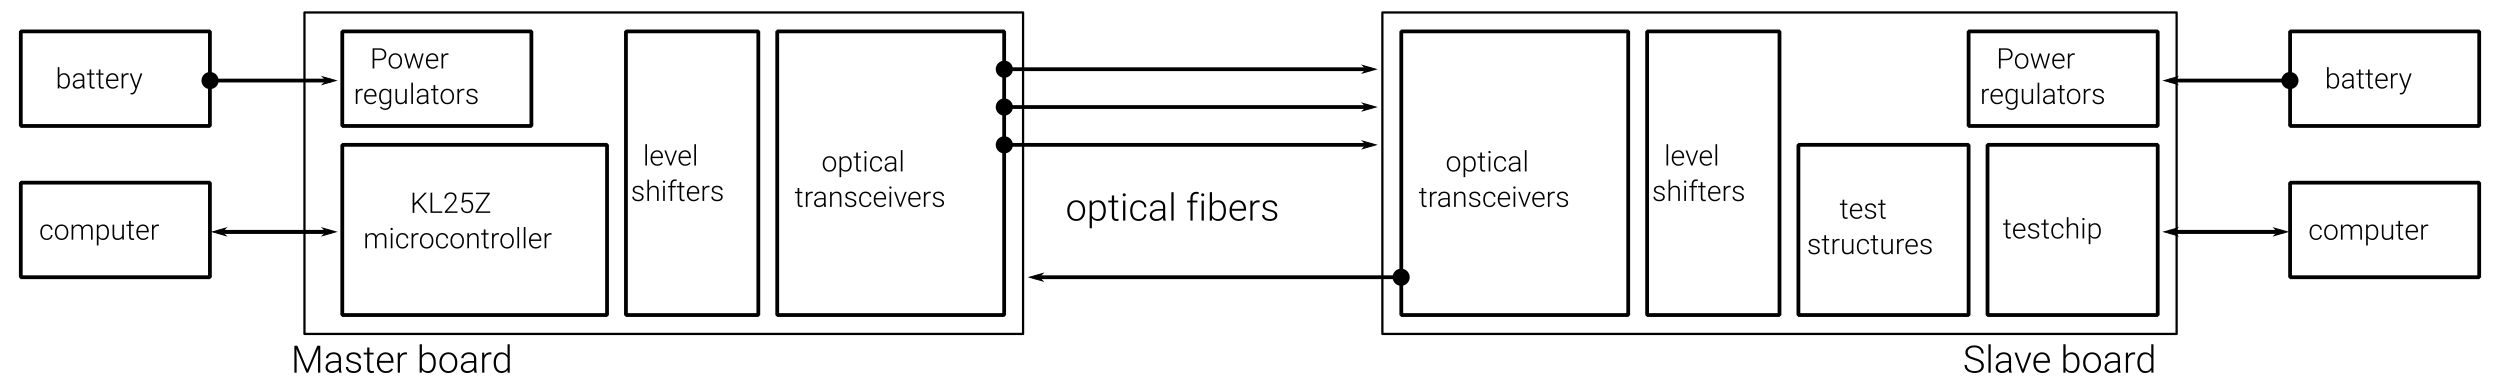
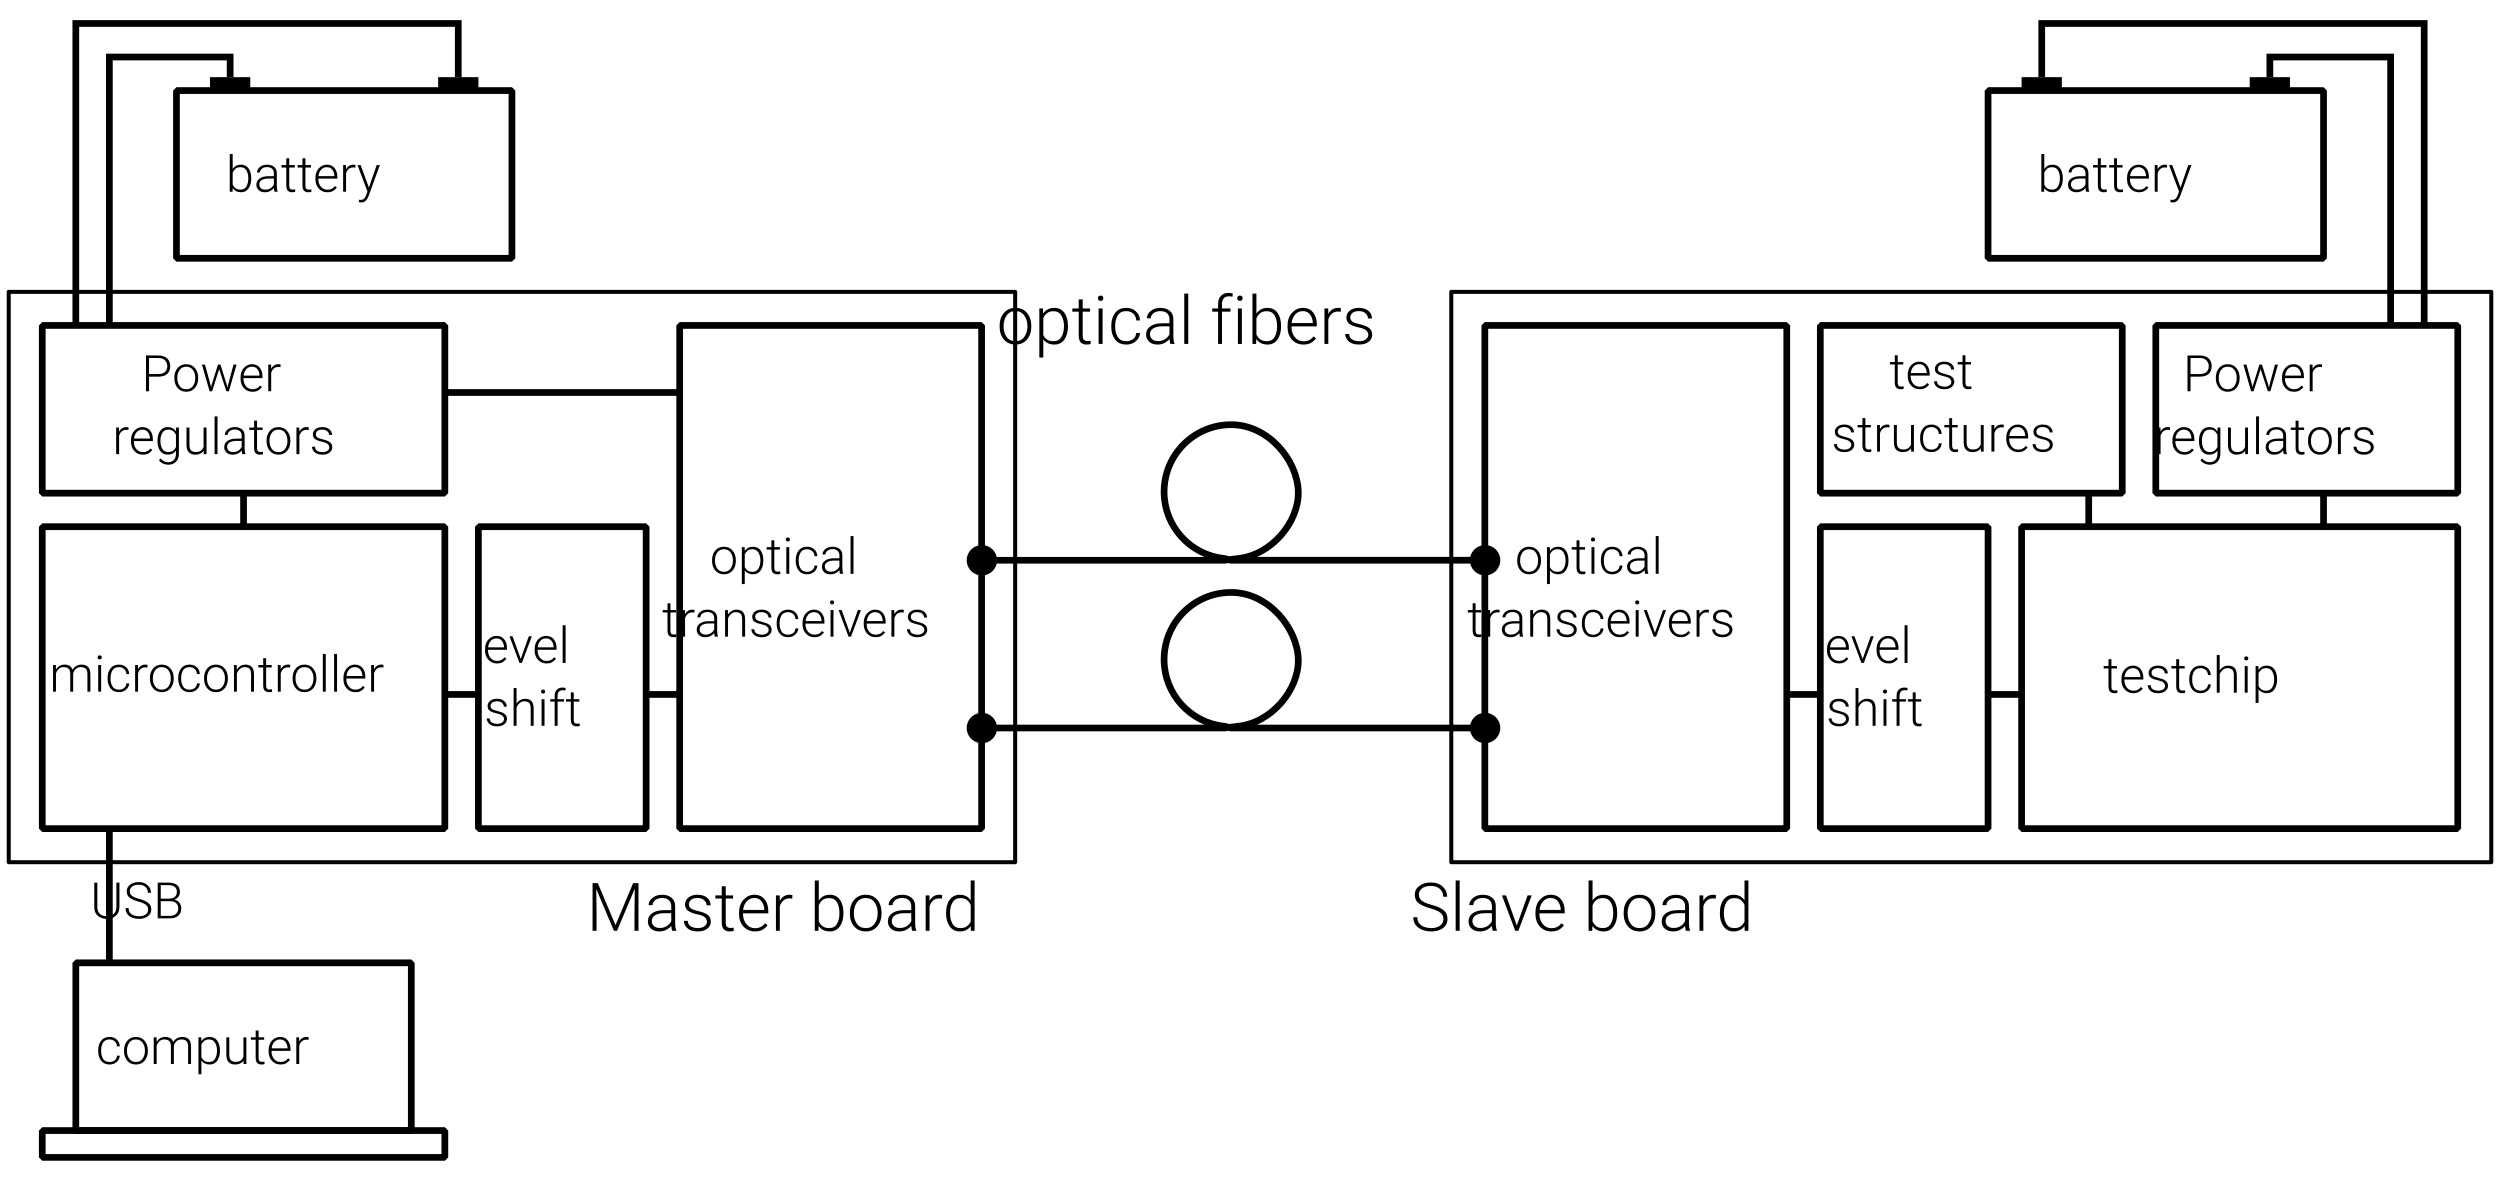
- <svg xmlns="http://www.w3.org/2000/svg" width="661" height="101.625" id="svg2" version="1.1">
+ <svg xmlns="http://www.w3.org/2000/svg" width="372.6" height="176" id="svg2" version="1.1">
  <defs id="defs4">
+     <marker orient="auto" refY="0" refX="0" id="TriangleInM" style="overflow:visible">
+       <path id="path5242" d="m 5.77,0 -8.65,5 0,-10 8.65,5 z" style="fill:#000000;fill-opacity:1;fill-rule:evenodd;stroke:#000000;stroke-width:1pt;stroke-opacity:1" transform="scale(-0.4,-0.4)" />
+     </marker>
+     <marker style="overflow:visible" id="marker4401" refX="0" refY="0" orient="auto">
+       <path transform="matrix(0.2,0,0,0.2,1.2,0)" style="fill:#000000;fill-opacity:1;fill-rule:evenodd;stroke:#000000;stroke-width:1pt;stroke-opacity:1" d="M 0,0 5,-5 -12.5,0 5,5 0,0 Z" id="path4403" />
+     </marker>
    <marker orient="auto" refY="0" refX="0" id="marker6814" style="overflow:visible">
      <path id="path6816" d="M 0,0 5,-5 -12.5,0 5,5 0,0 Z" style="fill:#000000;fill-opacity:1;fill-rule:evenodd;stroke:#000000;stroke-width:1pt;stroke-opacity:1" transform="matrix(0.2,0,0,0.2,1.2,0)" />
-     </marker>
-     <marker style="overflow:visible" id="marker6578" refX="0" refY="0" orient="auto">
-       <path transform="matrix(0.2,0,0,0.2,1.2,0)" style="fill:#000000;fill-opacity:1;fill-rule:evenodd;stroke:#000000;stroke-width:1pt;stroke-opacity:1" d="M 0,0 5,-5 -12.5,0 5,5 0,0 Z" id="path6580" />
-     </marker>
-     <marker orient="auto" refY="0" refX="0" id="marker6254" style="overflow:visible">
-       <path id="path6256" d="M 0,0 5,-5 -12.5,0 5,5 0,0 Z" style="fill:#000000;fill-opacity:1;fill-rule:evenodd;stroke:#000000;stroke-width:1pt;stroke-opacity:1" transform="matrix(0.2,0,0,0.2,1.2,0)" />
    </marker>
    <marker orient="auto" refY="0" refX="0" id="marker5992" style="overflow:visible">
      <path id="path5994" d="M 0,0 5,-5 -12.5,0 5,5 0,0 Z" style="fill:#000000;fill-opacity:1;fill-rule:evenodd;stroke:#000000;stroke-width:1pt;stroke-opacity:1" transform="matrix(0.2,0,0,0.2,1.2,0)" />
    </marker>
-     <marker style="overflow:visible" id="marker5566" refX="0" refY="0" orient="auto">
-       <path transform="matrix(0.2,0,0,0.2,1.2,0)" style="fill:#000000;fill-opacity:1;fill-rule:evenodd;stroke:#000000;stroke-width:1pt;stroke-opacity:1" d="M 0,0 5,-5 -12.5,0 5,5 0,0 Z" id="path5568" />
-     </marker>
    <marker style="overflow:visible" id="marker5036" refX="0" refY="0" orient="auto">
      <path transform="matrix(0.2,0,0,0.2,1.2,0)" style="fill:#000000;fill-opacity:1;fill-rule:evenodd;stroke:#000000;stroke-width:1pt;stroke-opacity:1" d="M 0,0 5,-5 -12.5,0 5,5 0,0 Z" id="path5038" />
-     </marker>
-     <marker orient="auto" refY="0" refX="0" id="marker4790" style="overflow:visible">
-       <path id="path4792" d="M 0,0 5,-5 -12.5,0 5,5 0,0 Z" style="fill:#000000;fill-opacity:1;fill-rule:evenodd;stroke:#000000;stroke-width:1pt;stroke-opacity:1" transform="matrix(0.2,0,0,0.2,1.2,0)" />
-     </marker>
-     <marker style="overflow:visible" id="marker4640" refX="0" refY="0" orient="auto">
-       <path transform="matrix(0.2,0,0,0.2,1.2,0)" style="fill:#000000;fill-opacity:1;fill-rule:evenodd;stroke:#000000;stroke-width:1pt;stroke-opacity:1" d="M 0,0 5,-5 -12.5,0 5,5 0,0 Z" id="path4642" />
-     </marker>
-     <marker orient="auto" refY="0" refX="0" id="marker5471" style="overflow:visible">
-       <path id="path5473" d="M 0,0 5,-5 -12.5,0 5,5 0,0 Z" style="fill:#000000;fill-opacity:1;fill-rule:evenodd;stroke:#000000;stroke-width:1pt;stroke-opacity:1" transform="matrix(0.2,0,0,0.2,1.2,0)" />
    </marker>
    <marker orient="auto" refY="0" refX="0" id="marker4609" style="overflow:visible">
      <path id="path4359" d="M 0,0 5,-5 -12.5,0 5,5 0,0 Z" style="fill:#000000;fill-opacity:1;fill-rule:evenodd;stroke:#000000;stroke-width:1pt;stroke-opacity:1" transform="matrix(0.4,0,0,0.4,4,0)" />
    </marker>
    <marker orient="auto" refY="0" refX="0" id="Arrow2Send" style="overflow:visible">
      <path id="path7367" style="fill-rule:evenodd;stroke-width:0.625;stroke-linejoin:round" d="M 8.719,4.034 -2.207,0.016 8.719,-4.002 c -1.745,2.372 -1.735,5.617 -6e-7,8.035 z" transform="matrix(-0.3,0,0,-0.3,0.69,0)" />
    </marker>
    <marker orient="auto" refY="0" refX="0" id="DotS" style="overflow:visible">
      <path id="path5431" d="m -2.5,-1 c 0,2.76 -2.24,5 -5,5 -2.76,0 -5,-2.24 -5,-5 0,-2.76 2.24,-5 5,-5 2.76,0 5,2.24 5,5 z" style="fill-rule:evenodd;stroke:#000000;stroke-width:1pt" transform="matrix(0.2,0,0,0.2,1.48,0.2)" />
    </marker>
    <marker orient="auto" refY="0" refX="0" id="Arrow2Mstart" style="overflow:visible">
      <path id="path5709" style="fill-rule:evenodd;stroke-width:0.625;stroke-linejoin:round" d="M 8.719,4.034 -2.207,0.016 8.719,-4.002 c -1.745,2.372 -1.735,5.617 -6e-7,8.035 z" transform="scale(0.6,0.6)" />
    </marker>
    <marker orient="auto" refY="0" refX="0" id="Arrow2Mend" style="overflow:visible">
      <path id="path5712" style="fill-rule:evenodd;stroke-width:0.625;stroke-linejoin:round" d="M 8.719,4.034 -2.207,0.016 8.719,-4.002 c -1.745,2.372 -1.735,5.617 -6e-7,8.035 z" transform="scale(-0.6,-0.6)" />
    </marker>
    <marker orient="auto" refY="0" refX="0" id="Arrow1Mstart" style="overflow:visible">
      <path id="path4753" d="M 0,0 5,-5 -12.5,0 5,5 0,0 Z" style="fill-rule:evenodd;stroke:#000000;stroke-width:1pt" transform="matrix(0.4,0,0,0.4,4,0)" />
    </marker>
    <marker orient="auto" refY="0" refX="0" id="SquareM" style="overflow:visible">
      <path id="path4294" d="M -5,-5 -5,5 5,5 5,-5 -5,-5 Z" style="fill-rule:evenodd;stroke:#000000;stroke-width:1pt" transform="scale(0.4,0.4)" />
    </marker>
    <marker orient="auto" refY="0" refX="0" id="DotM" style="overflow:visible">
      <path id="path4285" d="m -2.5,-1 c 0,2.76 -2.24,5 -5,5 -2.76,0 -5,-2.24 -5,-5 0,-2.76 2.24,-5 5,-5 2.76,0 5,2.24 5,5 z" style="fill-rule:evenodd;stroke:#000000;stroke-width:1pt" transform="matrix(0.4,0,0,0.4,2.96,0.4)" />
    </marker>
    <marker orient="auto" refY="0" refX="0" id="Arrow1Send" style="overflow:visible">
      <path id="path3919" d="M 0,0 5,-5 -12.5,0 5,5 0,0 Z" style="fill-rule:evenodd;stroke:#000000;stroke-width:1pt" transform="matrix(-0.2,0,0,-0.2,-1.2,0)" />
    </marker>
    <marker orient="auto" refY="0" refX="0" id="Arrow2Lstart" style="overflow:visible">
      <path id="path3922" style="fill-rule:evenodd;stroke-width:0.625;stroke-linejoin:round" d="M 8.719,4.034 -2.207,0.016 8.719,-4.002 c -1.745,2.372 -1.735,5.617 -6e-7,8.035 z" transform="matrix(1.1,0,0,1.1,1.1,0)" />
    </marker>
    <marker orient="auto" refY="0" refX="0" id="Tail" style="overflow:visible">
      <g id="g3940" transform="scale(-1.2,-1.2)">
        <path id="path3942" d="M -3.805,-3.959 0.544,0" style="fill:none;fill-rule:evenodd;stroke:#000000;stroke-width:0.8;stroke-linecap:round" />
        <path id="path3944" d="M -1.287,-3.959 3.062,0" style="fill:none;fill-rule:evenodd;stroke:#000000;stroke-width:0.8;stroke-linecap:round" />
        <path id="path3946" d="M 1.305,-3.959 5.654,0" style="fill:none;fill-rule:evenodd;stroke:#000000;stroke-width:0.8;stroke-linecap:round" />
        <path id="path3948" d="M -3.805,4.178 0.544,0.22" style="fill:none;fill-rule:evenodd;stroke:#000000;stroke-width:0.8;stroke-linecap:round" />
        <path id="path3950" d="M -1.287,4.178 3.062,0.22" style="fill:none;fill-rule:evenodd;stroke:#000000;stroke-width:0.8;stroke-linecap:round" />
        <path id="path3952" d="M 1.305,4.178 5.654,0.22" style="fill:none;fill-rule:evenodd;stroke:#000000;stroke-width:0.8;stroke-linecap:round" />
      </g>
    </marker>
    <marker orient="auto" refY="0" refX="0" id="Arrow1Mend" style="overflow:visible">
      <path id="path3889" d="M 0,0 5,-5 -12.5,0 5,5 0,0 Z" style="fill-rule:evenodd;stroke:#000000;stroke-width:1pt" transform="matrix(-0.4,0,0,-0.4,-4,0)" />
    </marker>
    <marker orient="auto" refY="0" refX="0" id="Arrow1Send-1" style="overflow:visible">
      <path id="path3919-7" d="M 0,0 5,-5 -12.5,0 5,5 0,0 Z" style="fill-rule:evenodd;stroke:#000000;stroke-width:1pt" transform="matrix(-0.2,0,0,-0.2,-1.2,0)" />
    </marker>
  </defs>
-   <g id="layer1" transform="translate(-1409.5,4895.938)">
+   <g id="layer1" transform="translate(-1528.7,4936.138)">
    <text id="text5538" y="-1992.638" x="1525" style="font-style:normal;font-variant:normal;font-weight:300;font-stretch:normal;font-size:15px;line-height:125%;font-family:Roboto;-inkscape-font-specification:'Roboto Light';letter-spacing:0px;word-spacing:0px;fill:#000000;fill-opacity:1;stroke:none" xml:space="preserve">
      <tspan y="-1992.638" x="1525" id="tspan5548" />
    </text>
-     <rect style="fill:none;stroke:#000000;stroke-width:1;stroke-linecap:butt;stroke-linejoin:bevel;stroke-miterlimit:4;stroke-dasharray:none;stroke-dashoffset:0;stroke-opacity:1" id="rect5880" width="70" height="45" x="1500" y="-4857.638" />
-     <rect style="fill:none;stroke:#000000;stroke-width:1;stroke-linecap:butt;stroke-linejoin:bevel;stroke-miterlimit:4;stroke-dasharray:none;stroke-dashoffset:0;stroke-opacity:1" id="rect5891" width="50" height="25" x="1500" y="-4887.638" />
-     <text xml:space="preserve" style="font-style:normal;font-variant:normal;font-weight:300;font-stretch:normal;font-size:7.5px;line-height:125%;font-family:Roboto;-inkscape-font-specification:'Roboto Light';text-align:center;letter-spacing:0px;word-spacing:0px;text-anchor:middle;fill:#000000;fill-opacity:1;stroke:none;stroke-width:1px;stroke-linecap:butt;stroke-linejoin:miter;stroke-opacity:1" x="1440.295" y="-4872.56" id="text5911">
-       <tspan x="1440.295" y="-4872.56" id="tspan5915">battery</tspan>
+     <rect style="fill:none;stroke:#000000;stroke-width:1;stroke-linecap:butt;stroke-linejoin:bevel;stroke-miterlimit:4;stroke-dasharray:none;stroke-dashoffset:0;stroke-opacity:1" id="rect5880" width="60" height="45" x="1535" y="-4857.638" />
+     <rect style="fill:none;stroke:#000000;stroke-width:1;stroke-linecap:butt;stroke-linejoin:bevel;stroke-miterlimit:4;stroke-dasharray:none;stroke-dashoffset:0;stroke-opacity:1" id="rect5891" width="60" height="25" x="1535" y="-4887.638" />
+     <text id="text4332" y="-4877.826" x="1566.602" style="font-style:normal;font-variant:normal;font-weight:300;font-stretch:normal;font-size:7.5px;line-height:125%;font-family:Roboto;-inkscape-font-specification:'Roboto Light';text-align:center;letter-spacing:0px;word-spacing:0px;text-anchor:middle;fill:#000000;fill-opacity:1;stroke:none;stroke-width:1px;stroke-linecap:butt;stroke-linejoin:miter;stroke-opacity:1" xml:space="preserve">
+       <tspan id="tspan4334" y="-4877.826" x="1566.602">Power</tspan>
+       <tspan y="-4868.451" x="1566.602" id="tspan4336">regulators</tspan>
    </text>
-     <path style="fill:none;fill-rule:evenodd;stroke:#000000;stroke-width:1px;stroke-linecap:butt;stroke-linejoin:miter;stroke-opacity:1;marker-start:url(#marker5471);marker-end:url(#DotM)" d="m 1772,-4877.638 -97,0" id="path5469" />
-     <rect y="-4887.638" x="1415" height="25" width="50" id="rect4330" style="fill:none;stroke:#000000;stroke-width:1;stroke-linecap:butt;stroke-linejoin:bevel;stroke-miterlimit:4;stroke-dasharray:none;stroke-dashoffset:0;stroke-opacity:1" />
-     <text id="text4332" y="-4877.826" x="1524.167" style="font-style:normal;font-variant:normal;font-weight:300;font-stretch:normal;font-size:7.5px;line-height:125%;font-family:Roboto;-inkscape-font-specification:'Roboto Light';text-align:center;letter-spacing:0px;word-spacing:0px;text-anchor:middle;fill:#000000;fill-opacity:1;stroke:none;stroke-width:1px;stroke-linecap:butt;stroke-linejoin:miter;stroke-opacity:1" xml:space="preserve">
-       <tspan id="tspan4334" y="-4877.826" x="1524.167">Power</tspan>
-       <tspan y="-4868.451" x="1524.167" id="tspan4336">regulators</tspan>
+     <text xml:space="preserve" style="font-style:normal;font-variant:normal;font-weight:300;font-stretch:normal;font-size:7.5px;line-height:125%;font-family:Roboto;-inkscape-font-specification:'Roboto Light';text-align:center;letter-spacing:0px;word-spacing:0px;text-anchor:middle;fill:#000000;fill-opacity:1;stroke:none;stroke-width:1px;stroke-linecap:butt;stroke-linejoin:miter;stroke-opacity:1" x="1565.578" y="-4833.054" id="text4440">
+       <tspan x="1565.578" y="-4833.054" id="tspan4456">microcontroller</tspan>
    </text>
-     <text xml:space="preserve" style="font-style:normal;font-variant:normal;font-weight:300;font-stretch:normal;font-size:7.5px;line-height:125%;font-family:Roboto;-inkscape-font-specification:'Roboto Light';text-align:center;letter-spacing:0px;word-spacing:0px;text-anchor:middle;fill:#000000;fill-opacity:1;stroke:none;stroke-width:1px;stroke-linecap:butt;stroke-linejoin:miter;stroke-opacity:1" x="1535.071" y="-4839.663" id="text4440">
-       <tspan x="1535.071" y="-4839.663" id="tspan4448">KL25Z</tspan>
-       <tspan x="1535.071" y="-4830.288" id="tspan4456">microcontroller</tspan>
+     <rect style="fill:none;stroke:#000000;stroke-width:1;stroke-linecap:butt;stroke-linejoin:bevel;stroke-miterlimit:4;stroke-dasharray:none;stroke-dashoffset:0;stroke-opacity:1" id="rect4458" width="25" height="45" x="1600" y="-4857.638" />
+     <text id="text4460" y="-4837.336" x="1612.692" style="font-style:normal;font-variant:normal;font-weight:300;font-stretch:normal;font-size:7.5px;line-height:125%;font-family:Roboto;-inkscape-font-specification:'Roboto Light';text-align:center;letter-spacing:0px;word-spacing:0px;text-anchor:middle;fill:#000000;fill-opacity:1;stroke:none;stroke-width:1px;stroke-linecap:butt;stroke-linejoin:miter;stroke-opacity:1" xml:space="preserve">
+       <tspan id="tspan4464" y="-4837.336" x="1612.692">level</tspan>
+       <tspan y="-4827.961" x="1612.692" id="tspan4468">shift</tspan>
    </text>
-     <rect style="fill:none;stroke:#000000;stroke-width:1;stroke-linecap:butt;stroke-linejoin:bevel;stroke-miterlimit:4;stroke-dasharray:none;stroke-dashoffset:0;stroke-opacity:1" id="rect4458" width="35" height="75" x="1575" y="-4887.638" />
-     <text id="text4460" y="-4852.178" x="1593.213" style="font-style:normal;font-variant:normal;font-weight:300;font-stretch:normal;font-size:7.5px;line-height:125%;font-family:Roboto;-inkscape-font-specification:'Roboto Light';text-align:center;letter-spacing:0px;word-spacing:0px;text-anchor:middle;fill:#000000;fill-opacity:1;stroke:none;stroke-width:1px;stroke-linecap:butt;stroke-linejoin:miter;stroke-opacity:1" xml:space="preserve">
-       <tspan id="tspan4464" y="-4852.178" x="1593.213">level</tspan>
-       <tspan y="-4842.803" x="1593.213" id="tspan4468">shifters</tspan>
+     <rect y="-4887.638" x="1630" height="75" width="45" id="rect4470" style="fill:none;stroke:#000000;stroke-width:1;stroke-linecap:butt;stroke-linejoin:bevel;stroke-miterlimit:4;stroke-dasharray:none;stroke-dashoffset:0;stroke-opacity:1" />
+     <text xml:space="preserve" style="font-style:normal;font-variant:normal;font-weight:300;font-stretch:normal;font-size:7.5px;line-height:125%;font-family:Roboto;-inkscape-font-specification:'Roboto Light';text-align:center;letter-spacing:0px;word-spacing:0px;text-anchor:middle;fill:#000000;fill-opacity:1;stroke:none;stroke-width:1px;stroke-linecap:butt;stroke-linejoin:miter;stroke-opacity:1" x="1651.906" y="-4850.621" id="text4472">
+       <tspan id="tspan4476" x="1651.906" y="-4850.621">optical</tspan>
+       <tspan x="1651.906" y="-4841.246" id="tspan4480">transceivers</tspan>
    </text>
-     <rect y="-4887.638" x="1615" height="75" width="60" id="rect4470" style="fill:none;stroke:#000000;stroke-width:1;stroke-linecap:butt;stroke-linejoin:bevel;stroke-miterlimit:4;stroke-dasharray:none;stroke-dashoffset:0;stroke-opacity:1" />
-     <text xml:space="preserve" style="font-style:normal;font-variant:normal;font-weight:300;font-stretch:normal;font-size:7.5px;line-height:125%;font-family:Roboto;-inkscape-font-specification:'Roboto Light';text-align:center;letter-spacing:0px;word-spacing:0px;text-anchor:middle;fill:#000000;fill-opacity:1;stroke:none;stroke-width:1px;stroke-linecap:butt;stroke-linejoin:miter;stroke-opacity:1" x="1644.117" y="-4850.621" id="text4472">
-       <tspan id="tspan4476" x="1644.117" y="-4850.621">optical</tspan>
-       <tspan x="1644.117" y="-4841.246" id="tspan4480">transceivers</tspan>
+     <rect style="opacity:1;fill:none;fill-opacity:1;stroke:#000000;stroke-width:0.6;stroke-linecap:round;stroke-linejoin:round;stroke-miterlimit:4;stroke-dasharray:none;stroke-dashoffset:0;stroke-opacity:1" id="rect4482" width="150" height="85" x="1530" y="-4892.638" />
+     <text xml:space="preserve" style="font-style:normal;font-variant:normal;font-weight:300;font-stretch:normal;font-size:10px;line-height:125%;font-family:Roboto;-inkscape-font-specification:'Roboto Light';text-align:center;letter-spacing:0px;word-spacing:0px;text-anchor:middle;fill:#000000;fill-opacity:1;stroke:none;stroke-width:1px;stroke-linecap:butt;stroke-linejoin:miter;stroke-opacity:1" x="1651.508" y="-4797.41" id="text4486">
+       <tspan id="tspan4490" x="1651.508" y="-4797.41">Master board</tspan>
    </text>
-     <rect style="opacity:1;fill:none;fill-opacity:1;stroke:#000000;stroke-width:0.6;stroke-linecap:round;stroke-linejoin:round;stroke-miterlimit:4;stroke-dasharray:none;stroke-dashoffset:0;stroke-opacity:1" id="rect4482" width="190" height="85" x="1490" y="-4892.638" />
-     <text xml:space="preserve" style="font-style:normal;font-variant:normal;font-weight:300;font-stretch:normal;font-size:10px;line-height:125%;font-family:Roboto;-inkscape-font-specification:'Roboto Light';text-align:center;letter-spacing:0px;word-spacing:0px;text-anchor:middle;fill:#000000;fill-opacity:1;stroke:none;stroke-width:1px;stroke-linecap:butt;stroke-linejoin:miter;stroke-opacity:1" x="1521.831" y="-4797.41" id="text4486">
-       <tspan id="tspan4490" x="1521.831" y="-4797.41">Master board</tspan>
+     <path style="fill:none;fill-rule:evenodd;stroke:#000000;stroke-width:1px;stroke-linecap:butt;stroke-linejoin:miter;stroke-opacity:1;marker-start:url(#DotM);marker-end:url(#DotM)" d="m 1750,-4852.638 -37.804,0 -0.991,-0.253 c -5.058,-0.498 -9.009,-4.763 -9.009,-9.951 0,-5.523 4.477,-10 10,-10 5.523,0 9.889,5.287 10,10 0.105,4.486 -3.979,9.484 -9.062,9.957 l -1.938,0.248 -36.196,0" id="path4788" />
+     <rect y="-4892.638" x="1745" height="85" width="155" id="rect5418" style="opacity:1;fill:none;fill-opacity:1;stroke:#000000;stroke-width:0.6;stroke-linecap:round;stroke-linejoin:round;stroke-miterlimit:4;stroke-dasharray:none;stroke-dashoffset:0;stroke-opacity:1" />
+     <text id="text5420" y="-4797.41" x="1770.57" style="font-style:normal;font-variant:normal;font-weight:300;font-stretch:normal;font-size:10px;line-height:125%;font-family:Roboto;-inkscape-font-specification:'Roboto Light';text-align:center;letter-spacing:0px;word-spacing:0px;text-anchor:middle;fill:#000000;fill-opacity:1;stroke:none;stroke-width:1px;stroke-linecap:butt;stroke-linejoin:miter;stroke-opacity:1" xml:space="preserve">
+       <tspan y="-4797.41" x="1770.57" id="tspan5422">Slave board</tspan>
    </text>
-     <path id="path4638" d="m 1772,-4867.638 -97,0" style="fill:none;fill-rule:evenodd;stroke:#000000;stroke-width:1px;stroke-linecap:butt;stroke-linejoin:miter;stroke-opacity:1;marker-start:url(#marker4640);marker-end:url(#DotM)" />
-     <path style="fill:none;fill-rule:evenodd;stroke:#000000;stroke-width:1px;stroke-linecap:butt;stroke-linejoin:miter;stroke-opacity:1;marker-start:url(#marker4790);marker-end:url(#DotM)" d="m 1772,-4857.638 -97,0" id="path4788" />
-     <path id="path5034" d="m 1683,-4822.638 97,0" style="fill:none;fill-rule:evenodd;stroke:#000000;stroke-width:1px;stroke-linecap:butt;stroke-linejoin:miter;stroke-opacity:1;marker-start:url(#marker5036);marker-end:url(#DotM)" />
-     <rect y="-4892.638" x="1775" height="85" width="210" id="rect5418" style="opacity:1;fill:none;fill-opacity:1;stroke:#000000;stroke-width:0.6;stroke-linecap:round;stroke-linejoin:round;stroke-miterlimit:4;stroke-dasharray:none;stroke-dashoffset:0;stroke-opacity:1" />
-     <text id="text5420" y="-4797.41" x="1960.164" style="font-style:normal;font-variant:normal;font-weight:300;font-stretch:normal;font-size:10px;line-height:125%;font-family:Roboto;-inkscape-font-specification:'Roboto Light';text-align:center;letter-spacing:0px;word-spacing:0px;text-anchor:middle;fill:#000000;fill-opacity:1;stroke:none;stroke-width:1px;stroke-linecap:butt;stroke-linejoin:miter;stroke-opacity:1" xml:space="preserve">
-       <tspan y="-4797.41" x="1960.164" id="tspan5422">Slave board</tspan>
+     <text id="text5424" y="-4884.878" x="1711.597" style="font-style:normal;font-variant:normal;font-weight:300;font-stretch:normal;font-size:10px;line-height:125%;font-family:Roboto;-inkscape-font-specification:'Roboto Light';text-align:center;letter-spacing:0px;word-spacing:0px;text-anchor:middle;fill:#000000;fill-opacity:1;stroke:none;stroke-width:1px;stroke-linecap:butt;stroke-linejoin:miter;stroke-opacity:1" xml:space="preserve">
+       <tspan y="-4884.878" x="1711.597" id="tspan5426">optical fibers</tspan>
    </text>
-     <text id="text5424" y="-4837.613" x="1725.599" style="font-style:normal;font-variant:normal;font-weight:300;font-stretch:normal;font-size:10px;line-height:125%;font-family:Roboto;-inkscape-font-specification:'Roboto Light';text-align:center;letter-spacing:0px;word-spacing:0px;text-anchor:middle;fill:#000000;fill-opacity:1;stroke:none;stroke-width:1px;stroke-linecap:butt;stroke-linejoin:miter;stroke-opacity:1" xml:space="preserve">
-       <tspan y="-4837.613" x="1725.599" id="tspan5426">optical fibers</tspan>
+     <rect y="-4887.638" x="1850" height="25" width="45" id="rect5474" style="fill:none;stroke:#000000;stroke-width:1;stroke-linecap:butt;stroke-linejoin:bevel;stroke-miterlimit:4;stroke-dasharray:none;stroke-dashoffset:0;stroke-opacity:1" />
+     <text xml:space="preserve" style="font-style:normal;font-variant:normal;font-weight:300;font-stretch:normal;font-size:7.5px;line-height:125%;font-family:Roboto;-inkscape-font-specification:'Roboto Light';text-align:center;letter-spacing:0px;word-spacing:0px;text-anchor:middle;fill:#000000;fill-opacity:1;stroke:none;stroke-width:1px;stroke-linecap:butt;stroke-linejoin:miter;stroke-opacity:1" x="1870.863" y="-4877.826" id="text5482">
+       <tspan x="1870.863" y="-4877.826" id="tspan5484">Power</tspan>
+       <tspan id="tspan5486" x="1870.863" y="-4868.451">regulators</tspan>
    </text>
-     <rect y="-4887.638" x="1845" height="75" width="35" id="rect5428" style="fill:none;stroke:#000000;stroke-width:1;stroke-linecap:butt;stroke-linejoin:bevel;stroke-miterlimit:4;stroke-dasharray:none;stroke-dashoffset:0;stroke-opacity:1" />
-     <text xml:space="preserve" style="font-style:normal;font-variant:normal;font-weight:300;font-stretch:normal;font-size:7.5px;line-height:125%;font-family:Roboto;-inkscape-font-specification:'Roboto Light';text-align:center;letter-spacing:0px;word-spacing:0px;text-anchor:middle;fill:#000000;fill-opacity:1;stroke:none;stroke-width:1px;stroke-linecap:butt;stroke-linejoin:miter;stroke-opacity:1" x="1863.213" y="-4852.178" id="text5430">
-       <tspan x="1863.213" y="-4852.178" id="tspan5432">level</tspan>
-       <tspan id="tspan5434" x="1863.213" y="-4842.803">shifters</tspan>
+     <rect style="fill:none;stroke:#000000;stroke-width:1;stroke-linecap:butt;stroke-linejoin:bevel;stroke-miterlimit:4;stroke-dasharray:none;stroke-dashoffset:0;stroke-opacity:1" id="rect5488" width="65" height="45" x="1830" y="-4857.638" />
+     <text id="text5490" y="-4832.903" x="1859.873" style="font-style:normal;font-variant:normal;font-weight:300;font-stretch:normal;font-size:7.5px;line-height:125%;font-family:Roboto;-inkscape-font-specification:'Roboto Light';text-align:center;letter-spacing:0px;word-spacing:0px;text-anchor:middle;fill:#000000;fill-opacity:1;stroke:none;stroke-width:1px;stroke-linecap:butt;stroke-linejoin:miter;stroke-opacity:1" xml:space="preserve">
+       <tspan y="-4832.903" x="1859.873" id="tspan5494">testchip</tspan>
    </text>
-     <rect style="fill:none;stroke:#000000;stroke-width:1;stroke-linecap:butt;stroke-linejoin:bevel;stroke-miterlimit:4;stroke-dasharray:none;stroke-dashoffset:0;stroke-opacity:1" id="rect5436" width="60" height="75" x="1780" y="-4887.638" />
-     <text id="text5438" y="-4850.621" x="1809.117" style="font-style:normal;font-variant:normal;font-weight:300;font-stretch:normal;font-size:7.5px;line-height:125%;font-family:Roboto;-inkscape-font-specification:'Roboto Light';text-align:center;letter-spacing:0px;word-spacing:0px;text-anchor:middle;fill:#000000;fill-opacity:1;stroke:none;stroke-width:1px;stroke-linecap:butt;stroke-linejoin:miter;stroke-opacity:1" xml:space="preserve">
-       <tspan y="-4850.621" x="1809.117" id="tspan5440">optical</tspan>
-       <tspan id="tspan5442" y="-4841.246" x="1809.117">transceivers</tspan>
+     <rect y="-4887.638" x="1800" height="25" width="45" id="rect5498" style="fill:none;stroke:#000000;stroke-width:1;stroke-linecap:butt;stroke-linejoin:bevel;stroke-miterlimit:4;stroke-dasharray:none;stroke-dashoffset:0;stroke-opacity:1" />
+     <text xml:space="preserve" style="font-style:normal;font-variant:normal;font-weight:300;font-stretch:normal;font-size:7.5px;line-height:125%;font-family:Roboto;-inkscape-font-specification:'Roboto Light';text-align:center;letter-spacing:0px;word-spacing:0px;text-anchor:middle;fill:#000000;fill-opacity:1;stroke:none;stroke-width:1px;stroke-linecap:butt;stroke-linejoin:miter;stroke-opacity:1" x="1822.934" y="-4878.205" id="text5500">
+       <tspan x="1822.934" y="-4878.205" id="tspan5504">test</tspan>
+       <tspan x="1822.934" y="-4868.83" id="tspan5508">structures</tspan>
    </text>
-     <rect y="-4887.638" x="1930" height="25" width="50" id="rect5474" style="fill:none;stroke:#000000;stroke-width:1;stroke-linecap:butt;stroke-linejoin:bevel;stroke-miterlimit:4;stroke-dasharray:none;stroke-dashoffset:0;stroke-opacity:1" />
-     <text id="text5476" y="-4872.56" x="2040.295" style="font-style:normal;font-variant:normal;font-weight:300;font-stretch:normal;font-size:7.5px;line-height:125%;font-family:Roboto;-inkscape-font-specification:'Roboto Light';text-align:center;letter-spacing:0px;word-spacing:0px;text-anchor:middle;fill:#000000;fill-opacity:1;stroke:none;stroke-width:1px;stroke-linecap:butt;stroke-linejoin:miter;stroke-opacity:1" xml:space="preserve">
-       <tspan id="tspan5478" y="-4872.56" x="2040.295">battery</tspan>
+     <path style="fill:none;fill-rule:evenodd;stroke:#000000;stroke-width:1px;stroke-linecap:butt;stroke-linejoin:miter;stroke-opacity:1" d="m 1545,-4812.638 0,20" id="path6252" />
+     <path style="fill:none;fill-rule:evenodd;stroke:#000000;stroke-width:1px;stroke-linecap:butt;stroke-linejoin:miter;stroke-opacity:1" d="m 1595,-4832.638 5,0" id="path4581" />
+     <path style="fill:none;fill-rule:evenodd;stroke:#000000;stroke-width:1px;stroke-linecap:butt;stroke-linejoin:miter;stroke-opacity:1" d="m 1625,-4832.638 5,0" id="path4583" />
+     <path style="fill:none;fill-rule:evenodd;stroke:#000000;stroke-width:1px;stroke-linecap:butt;stroke-linejoin:miter;stroke-opacity:1" d="m 1565,-4862.638 0,5" id="path4585" />
+     <path style="fill:none;fill-rule:evenodd;stroke:#000000;stroke-width:1px;stroke-linecap:butt;stroke-linejoin:miter;stroke-opacity:1" d="m 1595,-4877.638 35,0" id="path4587" />
+     <g id="g4937" transform="translate(105,-45.0007)">
+       <text id="text5911" y="-4862.56" x="1475.295" style="font-style:normal;font-variant:normal;font-weight:300;font-stretch:normal;font-size:7.5px;line-height:125%;font-family:Roboto;-inkscape-font-specification:'Roboto Light';text-align:center;letter-spacing:0px;word-spacing:0px;text-anchor:middle;fill:#000000;fill-opacity:1;stroke:none;stroke-width:1px;stroke-linecap:butt;stroke-linejoin:miter;stroke-opacity:1" xml:space="preserve">
+         <tspan id="tspan5915" y="-4862.56" x="1475.295">battery</tspan>
+       </text>
+       <rect style="fill:none;stroke:#000000;stroke-width:1;stroke-linecap:butt;stroke-linejoin:bevel;stroke-miterlimit:4;stroke-dasharray:none;stroke-dashoffset:0;stroke-opacity:1" id="rect4330" width="50" height="25" x="1450" y="-4877.638" />
+       <rect y="-4879.638" x="1455" height="2" width="6" id="rect4727" style="opacity:1;fill:#000000;fill-opacity:1;stroke:none;stroke-width:2;stroke-linecap:round;stroke-linejoin:round;stroke-miterlimit:4;stroke-dasharray:none;stroke-dashoffset:0;stroke-opacity:1" />
+       <rect style="opacity:1;fill:#000000;fill-opacity:1;stroke:none;stroke-width:2;stroke-linecap:round;stroke-linejoin:round;stroke-miterlimit:4;stroke-dasharray:none;stroke-dashoffset:0;stroke-opacity:1" id="rect4729" width="6" height="2" x="1489" y="-4879.638" />
+     </g>
+     <g id="g4952" transform="translate(95,50.00028)">
+       <text xml:space="preserve" style="font-style:normal;font-variant:normal;font-weight:300;font-stretch:normal;font-size:7.5px;line-height:125%;font-family:Roboto;-inkscape-font-specification:'Roboto Light';text-align:center;letter-spacing:0px;word-spacing:0px;text-anchor:middle;fill:#000000;fill-opacity:1;stroke:none;stroke-width:1px;stroke-linecap:butt;stroke-linejoin:miter;stroke-opacity:1" x="1470.295" y="-4827.56" id="text6236">
+         <tspan id="tspan6242" x="1470.295" y="-4827.56">computer</tspan>
+       </text>
+       <rect y="-4842.638" x="1445" height="25" width="50" id="rect6240" style="fill:none;stroke:#000000;stroke-width:1;stroke-linecap:butt;stroke-linejoin:bevel;stroke-miterlimit:4;stroke-dasharray:none;stroke-dashoffset:0;stroke-opacity:1" />
+       <rect style="fill:none;stroke:#000000;stroke-width:1;stroke-linecap:butt;stroke-linejoin:bevel;stroke-miterlimit:4;stroke-dasharray:none;stroke-dashoffset:0;stroke-opacity:1" id="rect4950" width="60" height="4" x="1440" y="-4817.638" />
+     </g>
+     <text xml:space="preserve" style="font-style:normal;font-variant:normal;font-weight:300;font-stretch:normal;font-size:7.5px;line-height:140%;font-family:Roboto;-inkscape-font-specification:'Roboto Light';text-align:center;letter-spacing:0px;word-spacing:0px;text-anchor:middle;fill:#000000;fill-opacity:1;stroke:none;stroke-width:1px;stroke-linecap:butt;stroke-linejoin:miter;stroke-opacity:1" x="1553.71" y="-4799.266" id="text4964">
+       <tspan x="1553.71" y="-4799.266" id="tspan4972">USB</tspan>
    </text>
-     <rect style="fill:none;stroke:#000000;stroke-width:1;stroke-linecap:butt;stroke-linejoin:bevel;stroke-miterlimit:4;stroke-dasharray:none;stroke-dashoffset:0;stroke-opacity:1" id="rect5480" width="50" height="25" x="2015" y="-4887.638" />
-     <text xml:space="preserve" style="font-style:normal;font-variant:normal;font-weight:300;font-stretch:normal;font-size:7.5px;line-height:125%;font-family:Roboto;-inkscape-font-specification:'Roboto Light';text-align:center;letter-spacing:0px;word-spacing:0px;text-anchor:middle;fill:#000000;fill-opacity:1;stroke:none;stroke-width:1px;stroke-linecap:butt;stroke-linejoin:miter;stroke-opacity:1" x="1954.167" y="-4877.826" id="text5482">
-       <tspan x="1954.167" y="-4877.826" id="tspan5484">Power</tspan>
-       <tspan id="tspan5486" x="1954.167" y="-4868.451">regulators</tspan>
+     <path style="fill:none;fill-rule:evenodd;stroke:#000000;stroke-width:1px;stroke-linecap:butt;stroke-linejoin:miter;stroke-opacity:1" d="m 1540,-4887.638 0,-45 57,0 0,8" id="path4974" />
+     <path style="fill:none;fill-rule:evenodd;stroke:#000000;stroke-width:1px;stroke-linecap:butt;stroke-linejoin:miter;stroke-opacity:1" d="m 1563,-4924.638 0,-3 -18,0 0,40" id="path4990" />
+     <rect y="-4857.638" x="1800" height="45" width="25" id="rect6267" style="fill:none;stroke:#000000;stroke-width:1;stroke-linecap:butt;stroke-linejoin:bevel;stroke-miterlimit:4;stroke-dasharray:none;stroke-dashoffset:0;stroke-opacity:1" />
+     <text xml:space="preserve" style="font-style:normal;font-variant:normal;font-weight:300;font-stretch:normal;font-size:7.5px;line-height:125%;font-family:Roboto;-inkscape-font-specification:'Roboto Light';text-align:center;letter-spacing:0px;word-spacing:0px;text-anchor:middle;fill:#000000;fill-opacity:1;stroke:none;stroke-width:1px;stroke-linecap:butt;stroke-linejoin:miter;stroke-opacity:1" x="1812.692" y="-4837.336" id="text6269">
+       <tspan x="1812.692" y="-4837.336" id="tspan6271">level</tspan>
+       <tspan id="tspan6273" x="1812.692" y="-4827.961">shift</tspan>
    </text>
-     <rect style="fill:none;stroke:#000000;stroke-width:1;stroke-linecap:butt;stroke-linejoin:bevel;stroke-miterlimit:4;stroke-dasharray:none;stroke-dashoffset:0;stroke-opacity:1" id="rect5488" width="45" height="45" x="1935" y="-4857.638" />
-     <text id="text5490" y="-4832.903" x="1956.75" style="font-style:normal;font-variant:normal;font-weight:300;font-stretch:normal;font-size:7.5px;line-height:125%;font-family:Roboto;-inkscape-font-specification:'Roboto Light';text-align:center;letter-spacing:0px;word-spacing:0px;text-anchor:middle;fill:#000000;fill-opacity:1;stroke:none;stroke-width:1px;stroke-linecap:butt;stroke-linejoin:miter;stroke-opacity:1" xml:space="preserve">
-       <tspan y="-4832.903" x="1956.75" id="tspan5494">testchip</tspan>
+     <rect style="fill:none;stroke:#000000;stroke-width:1;stroke-linecap:butt;stroke-linejoin:bevel;stroke-miterlimit:4;stroke-dasharray:none;stroke-dashoffset:0;stroke-opacity:1" id="rect6275" width="45" height="75" x="1750" y="-4887.638" />
+     <text id="text6277" y="-4850.621" x="1771.906" style="font-style:normal;font-variant:normal;font-weight:300;font-stretch:normal;font-size:7.5px;line-height:125%;font-family:Roboto;-inkscape-font-specification:'Roboto Light';text-align:center;letter-spacing:0px;word-spacing:0px;text-anchor:middle;fill:#000000;fill-opacity:1;stroke:none;stroke-width:1px;stroke-linecap:butt;stroke-linejoin:miter;stroke-opacity:1" xml:space="preserve">
+       <tspan y="-4850.621" x="1771.906" id="tspan6279">optical</tspan>
+       <tspan id="tspan6281" y="-4841.246" x="1771.906">transceivers</tspan>
    </text>
-     <rect y="-4857.638" x="1885" height="45" width="45" id="rect5498" style="fill:none;stroke:#000000;stroke-width:1;stroke-linecap:butt;stroke-linejoin:bevel;stroke-miterlimit:4;stroke-dasharray:none;stroke-dashoffset:0;stroke-opacity:1" />
-     <text xml:space="preserve" style="font-style:normal;font-variant:normal;font-weight:300;font-stretch:normal;font-size:7.5px;line-height:125%;font-family:Roboto;-inkscape-font-specification:'Roboto Light';text-align:center;letter-spacing:0px;word-spacing:0px;text-anchor:middle;fill:#000000;fill-opacity:1;stroke:none;stroke-width:1px;stroke-linecap:butt;stroke-linejoin:miter;stroke-opacity:1" x="1908.518" y="-4838.135" id="text5500">
-       <tspan x="1908.518" y="-4838.135" id="tspan5504">test</tspan>
-       <tspan x="1908.518" y="-4828.76" id="tspan5508">structures</tspan>
-     </text>
-     <path id="path5564" d="m 1497,-4874.638 -32,0" style="fill:none;fill-rule:evenodd;stroke:#000000;stroke-width:1px;stroke-linecap:butt;stroke-linejoin:miter;stroke-opacity:1;marker-start:url(#marker5566);marker-end:url(#DotM)" />
-     <path style="fill:none;fill-rule:evenodd;stroke:#000000;stroke-width:1px;stroke-linecap:butt;stroke-linejoin:miter;stroke-opacity:1;marker-start:url(#marker5992);marker-end:url(#DotM)" d="m 1983,-4874.638 32,0" id="path5990" />
-     <text id="text6236" y="-4832.56" x="1440.295" style="font-style:normal;font-variant:normal;font-weight:300;font-stretch:normal;font-size:7.5px;line-height:125%;font-family:Roboto;-inkscape-font-specification:'Roboto Light';text-align:center;letter-spacing:0px;word-spacing:0px;text-anchor:middle;fill:#000000;fill-opacity:1;stroke:none;stroke-width:1px;stroke-linecap:butt;stroke-linejoin:miter;stroke-opacity:1" xml:space="preserve">
-       <tspan y="-4832.56" x="1440.295" id="tspan6242">computer</tspan>
-     </text>
-     <rect style="fill:none;stroke:#000000;stroke-width:1;stroke-linecap:butt;stroke-linejoin:bevel;stroke-miterlimit:4;stroke-dasharray:none;stroke-dashoffset:0;stroke-opacity:1" id="rect6240" width="50" height="25" x="1415" y="-4847.638" />
-     <path style="fill:none;fill-rule:evenodd;stroke:#000000;stroke-width:1px;stroke-linecap:butt;stroke-linejoin:miter;stroke-opacity:1;marker-start:url(#marker6254)" d="m 1497,-4834.638 -28,0" id="path6252" />
-     <path id="path6576" d="m 1467,-4834.638 28,0" style="fill:none;fill-rule:evenodd;stroke:#000000;stroke-width:1px;stroke-linecap:butt;stroke-linejoin:miter;stroke-opacity:1;marker-start:url(#marker6578)" />
-     <text xml:space="preserve" style="font-style:normal;font-variant:normal;font-weight:300;font-stretch:normal;font-size:7.5px;line-height:125%;font-family:Roboto;-inkscape-font-specification:'Roboto Light';text-align:center;letter-spacing:0px;word-spacing:0px;text-anchor:middle;fill:#000000;fill-opacity:1;stroke:none;stroke-width:1px;stroke-linecap:butt;stroke-linejoin:miter;stroke-opacity:1" x="2040.295" y="-4832.56" id="text6804">
-       <tspan id="tspan6806" x="2040.295" y="-4832.56">computer</tspan>
-     </text>
-     <rect y="-4847.638" x="2015" height="25" width="50" id="rect6808" style="fill:none;stroke:#000000;stroke-width:1;stroke-linecap:butt;stroke-linejoin:bevel;stroke-miterlimit:4;stroke-dasharray:none;stroke-dashoffset:0;stroke-opacity:1" />
-     <path id="path6810" d="m 2013,-4834.638 -28,0" style="fill:none;fill-rule:evenodd;stroke:#000000;stroke-width:1px;stroke-linecap:butt;stroke-linejoin:miter;stroke-opacity:1;marker-start:url(#marker6254)" />
-     <path style="fill:none;fill-rule:evenodd;stroke:#000000;stroke-width:1px;stroke-linecap:butt;stroke-linejoin:miter;stroke-opacity:1;marker-start:url(#marker6814)" d="m 1983,-4834.638 28,0" id="path6812" />
+     <path id="path6283" d="m 1825,-4832.638 5,0" style="fill:none;fill-rule:evenodd;stroke:#000000;stroke-width:1px;stroke-linecap:butt;stroke-linejoin:miter;stroke-opacity:1" />
+     <path style="fill:none;fill-rule:evenodd;stroke:#000000;stroke-width:1px;stroke-linecap:butt;stroke-linejoin:miter;stroke-opacity:1" d="m 1840,-4862.638 0,5" id="path6285" />
+     <path style="fill:none;fill-rule:evenodd;stroke:#000000;stroke-width:1px;stroke-linecap:butt;stroke-linejoin:miter;stroke-opacity:1" d="m 1875,-4862.638 0,5" id="path6287" />
+     <path style="fill:none;fill-rule:evenodd;stroke:#000000;stroke-width:1px;stroke-linecap:butt;stroke-linejoin:miter;stroke-opacity:1" d="m 1800,-4832.638 -5,0" id="path6289" />
+     <path id="path4393" d="m 1750,-4827.638 -37.804,0 -0.991,-0.253 c -5.058,-0.498 -9.009,-4.763 -9.009,-9.951 0,-5.523 4.477,-10 10,-10 5.523,0 9.889,5.287 10,10 0.105,4.486 -3.979,9.484 -9.062,9.957 l -1.938,0.248 -36.196,0" style="fill:none;fill-rule:evenodd;stroke:#000000;stroke-width:1px;stroke-linecap:butt;stroke-linejoin:miter;stroke-opacity:1;marker-start:url(#DotM);marker-end:url(#DotM)" />
+     <g transform="translate(375,-45.0007)" id="g4523">
+       <text xml:space="preserve" style="font-style:normal;font-variant:normal;font-weight:300;font-stretch:normal;font-size:7.5px;line-height:125%;font-family:Roboto;-inkscape-font-specification:'Roboto Light';text-align:center;letter-spacing:0px;word-spacing:0px;text-anchor:middle;fill:#000000;fill-opacity:1;stroke:none;stroke-width:1px;stroke-linecap:butt;stroke-linejoin:miter;stroke-opacity:1" x="1475.295" y="-4862.56" id="text4525">
+         <tspan x="1475.295" y="-4862.56" id="tspan4527">battery</tspan>
+       </text>
+       <rect y="-4877.638" x="1450" height="25" width="50" id="rect4529" style="fill:none;stroke:#000000;stroke-width:1;stroke-linecap:butt;stroke-linejoin:bevel;stroke-miterlimit:4;stroke-dasharray:none;stroke-dashoffset:0;stroke-opacity:1" />
+       <rect style="opacity:1;fill:#000000;fill-opacity:1;stroke:none;stroke-width:2;stroke-linecap:round;stroke-linejoin:round;stroke-miterlimit:4;stroke-dasharray:none;stroke-dashoffset:0;stroke-opacity:1" id="rect4531" width="6" height="2" x="1455" y="-4879.638" />
+       <rect y="-4879.638" x="1489" height="2" width="6" id="rect4533" style="opacity:1;fill:#000000;fill-opacity:1;stroke:none;stroke-width:2;stroke-linecap:round;stroke-linejoin:round;stroke-miterlimit:4;stroke-dasharray:none;stroke-dashoffset:0;stroke-opacity:1" />
+     </g>
+     <path id="path4535" d="m 1890,-4887.638 0,-45 -57,0 0,8" style="fill:none;fill-rule:evenodd;stroke:#000000;stroke-width:1px;stroke-linecap:butt;stroke-linejoin:miter;stroke-opacity:1" />
+     <path id="path4537" d="m 1867,-4924.638 0,-3 18,0 0,40" style="fill:none;fill-rule:evenodd;stroke:#000000;stroke-width:1px;stroke-linecap:butt;stroke-linejoin:miter;stroke-opacity:1" />
  </g>
</svg>
